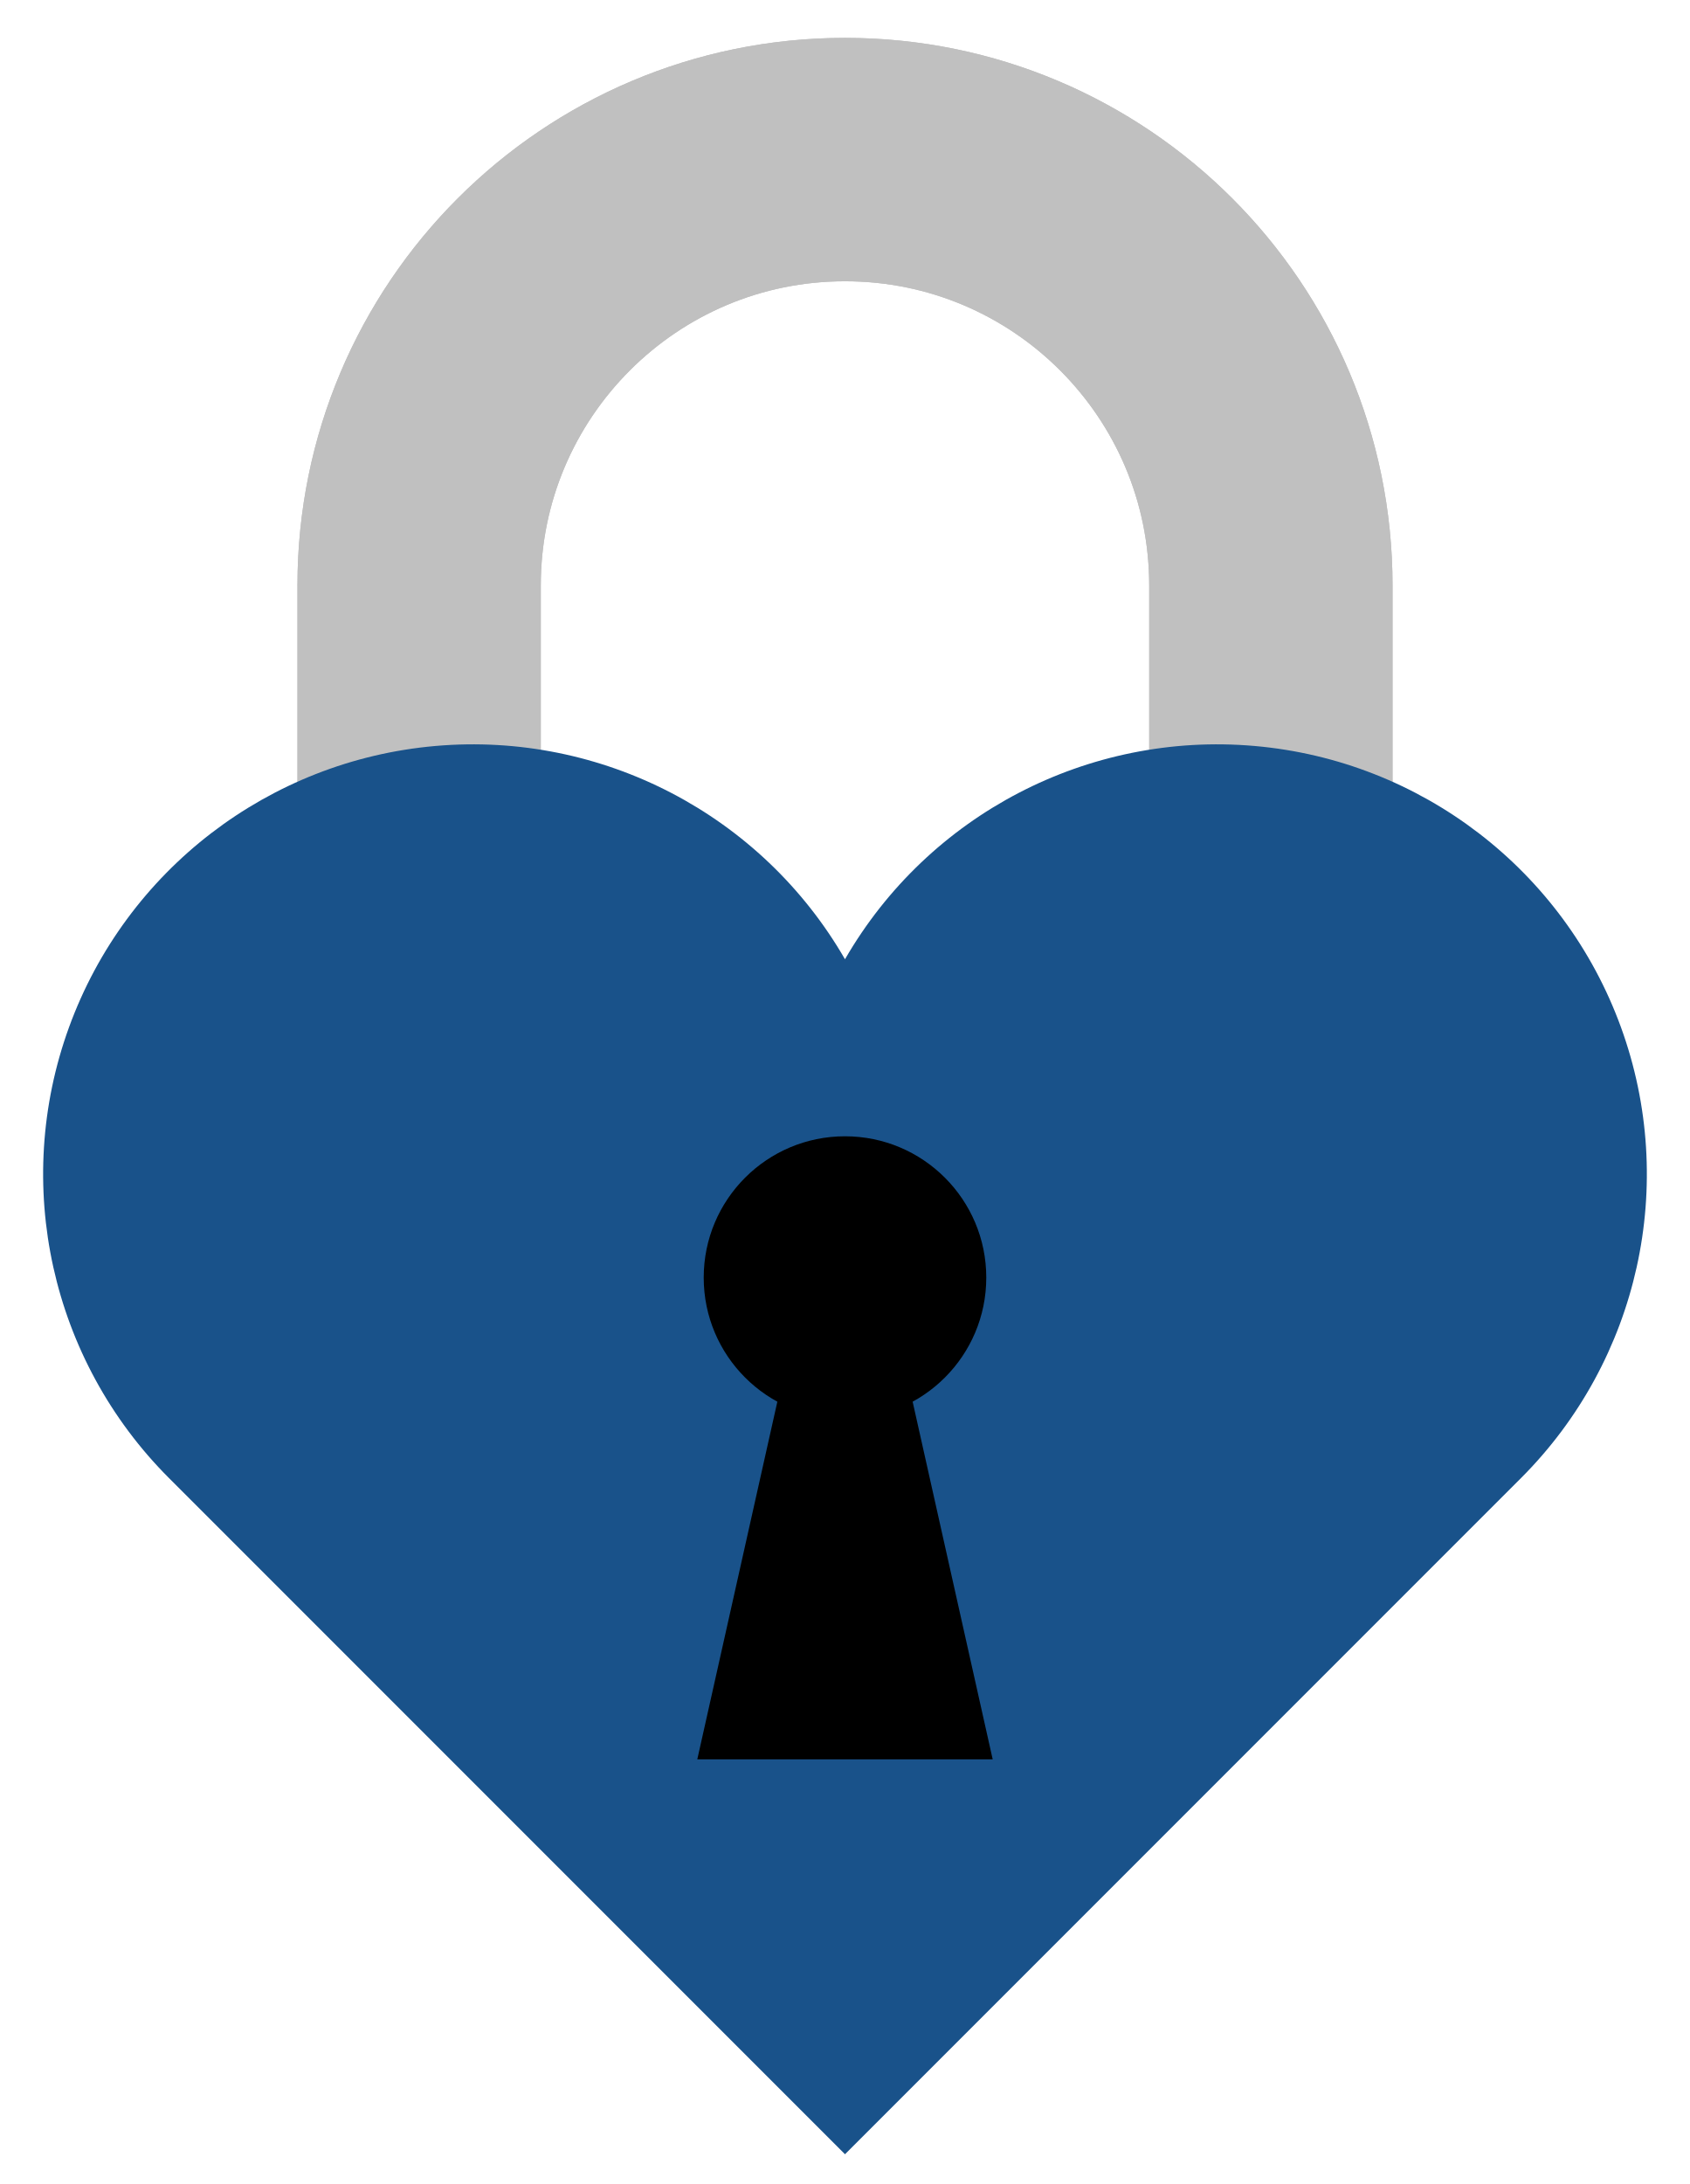
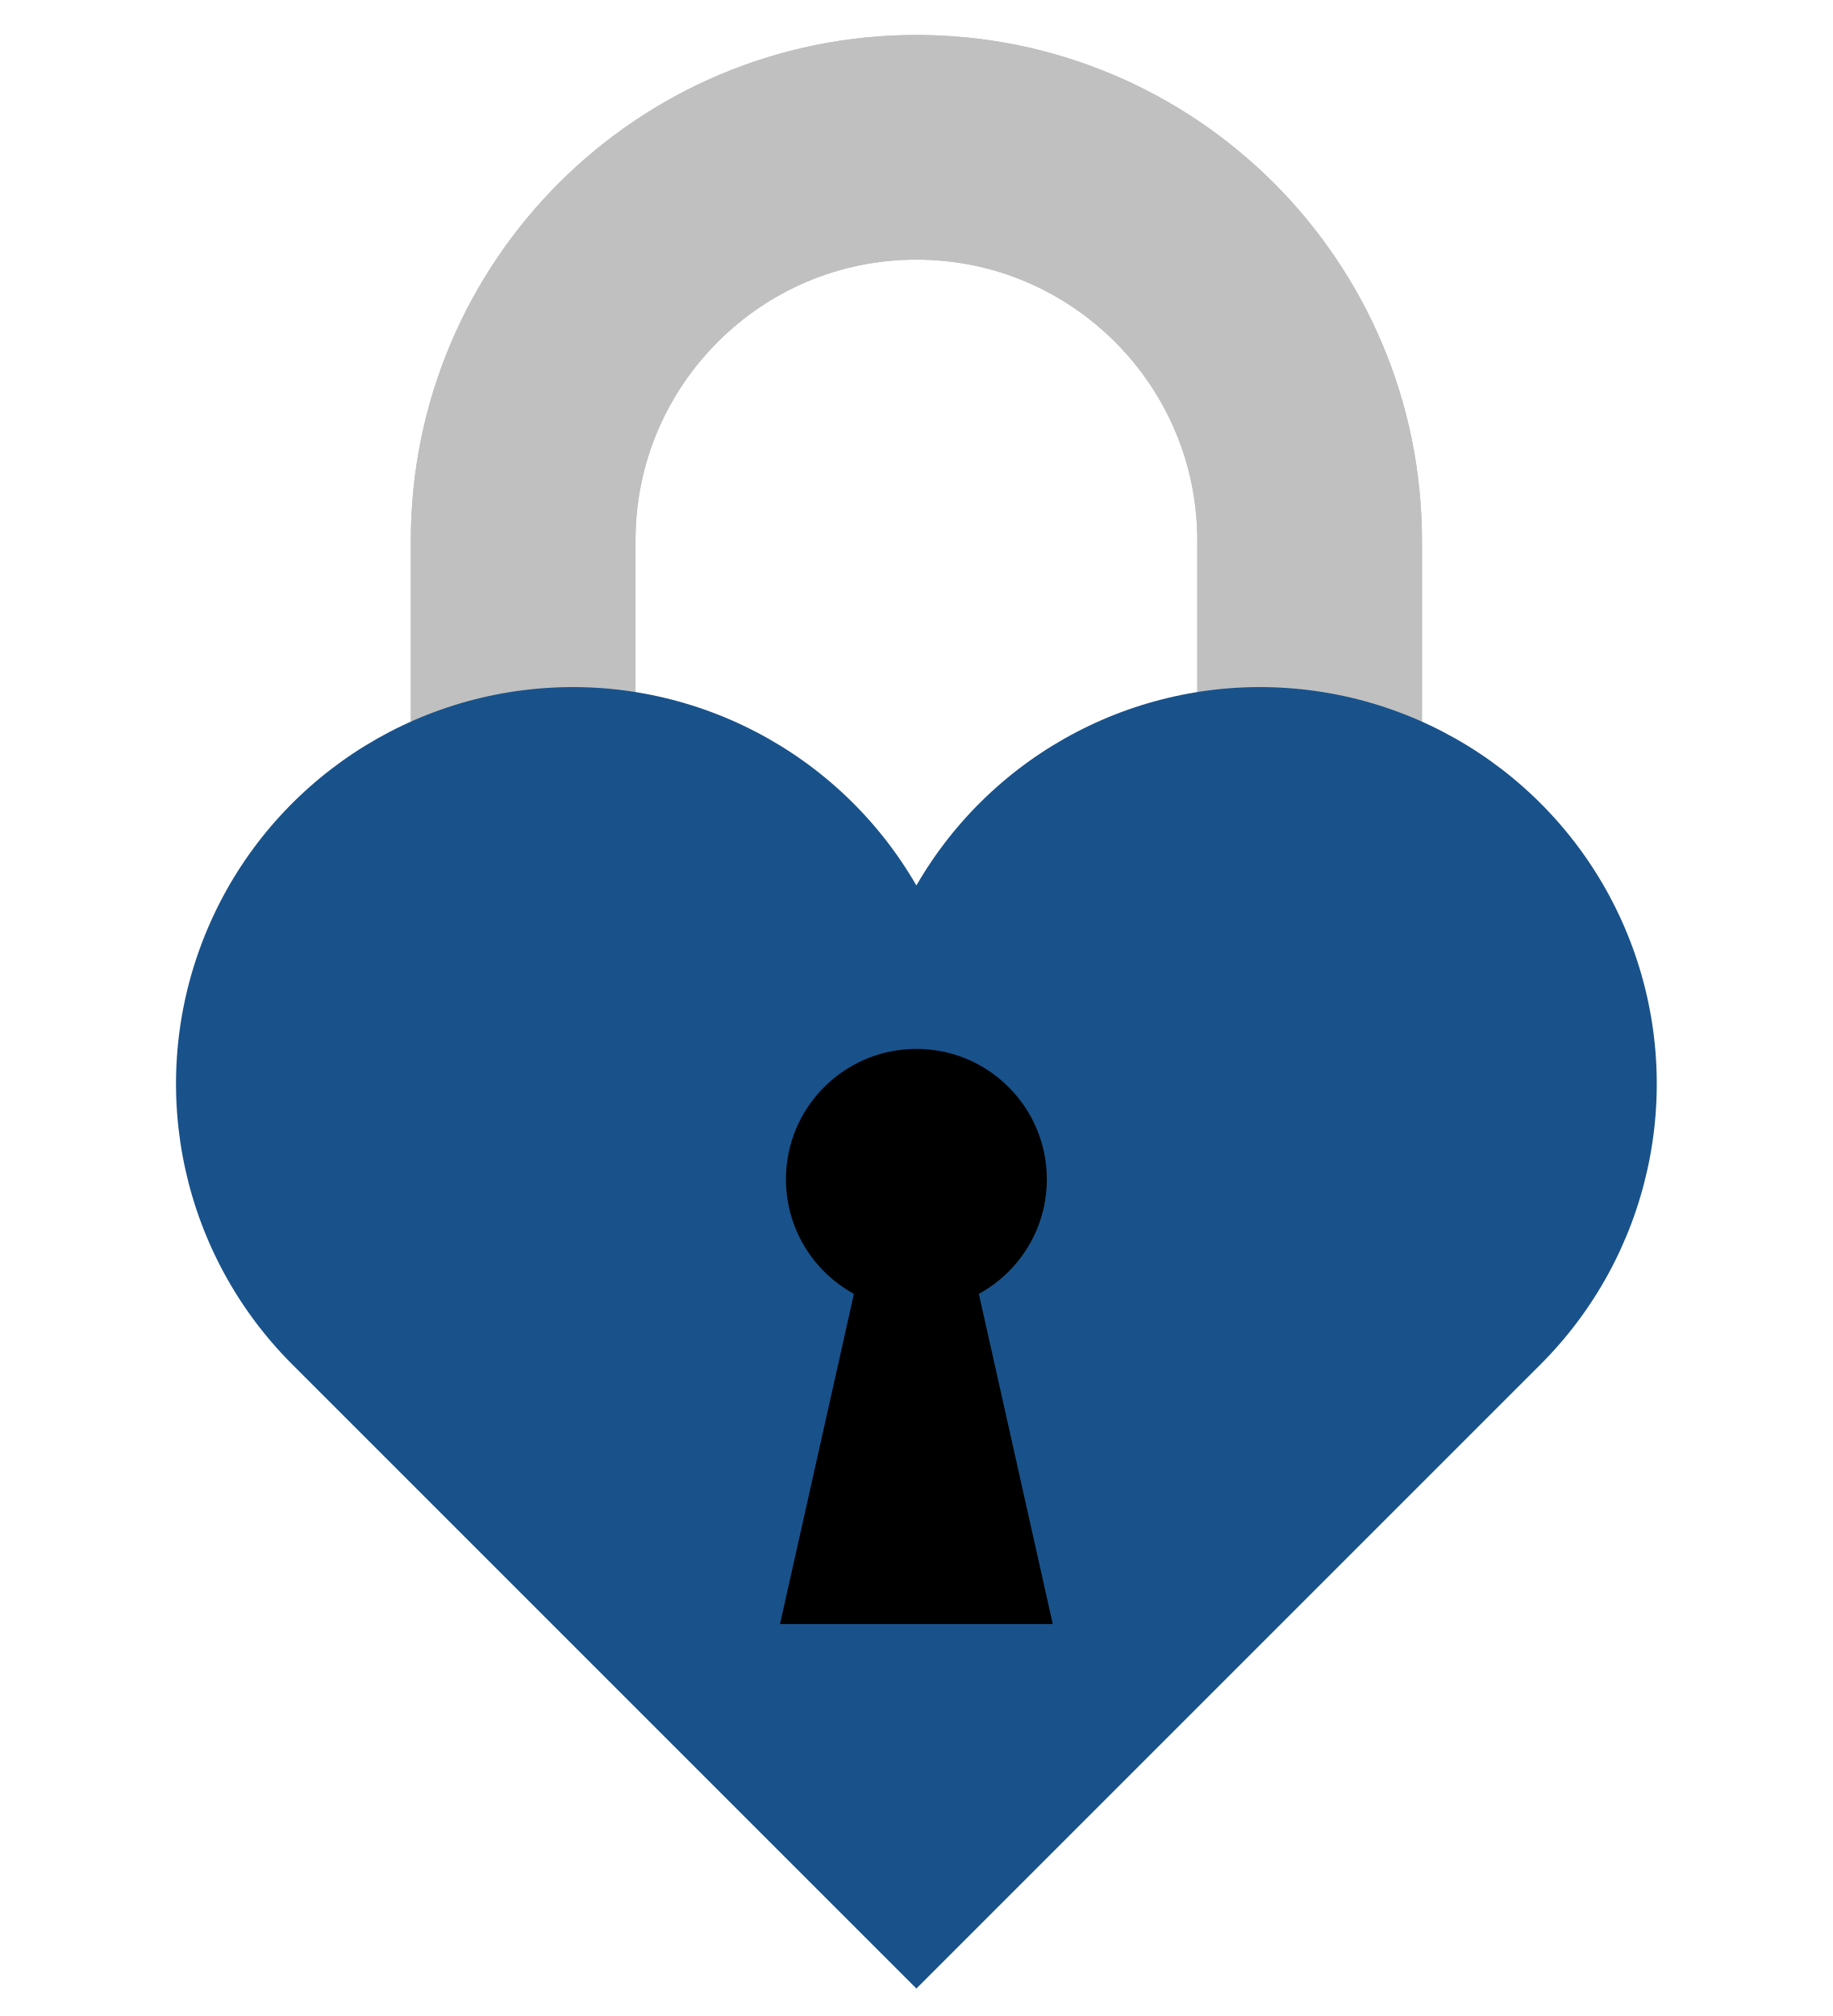
- <svg xmlns="http://www.w3.org/2000/svg" width="500" height="646" viewBox="-1250 -1050 2500 3230">
+ <svg xmlns="http://www.w3.org/2000/svg" width="120" height="132" viewBox="-1250 -1050 2500 3230">
  <g transform="matrix(1 0 0 -1 0 1136)">
    <g stroke-width="360" fill="none" stroke="silver">
      <path d="M-630 0v1320a630 630 0 0 0 1260 0V0" />
      <path stroke-width="180" d="M-630 0v1320a630 630 0 0 0 1260 0V0" />
      <path d="M-630 0v1320M630 1320V0M-630 1320a630 630 0 0 0 1260 0" />
    </g>
    <path fill="#19528a" d="M0-1000L-1000 0A635.674 635.674 0 1 0 0 767.327 635.674 635.674 0 1 0 1000 0z" />
    <circle cy="296.5" r="209" />
    <path d="M-76 220.5L-218.5-416h437L76 220.5H-76z" />
  </g>
</svg>
